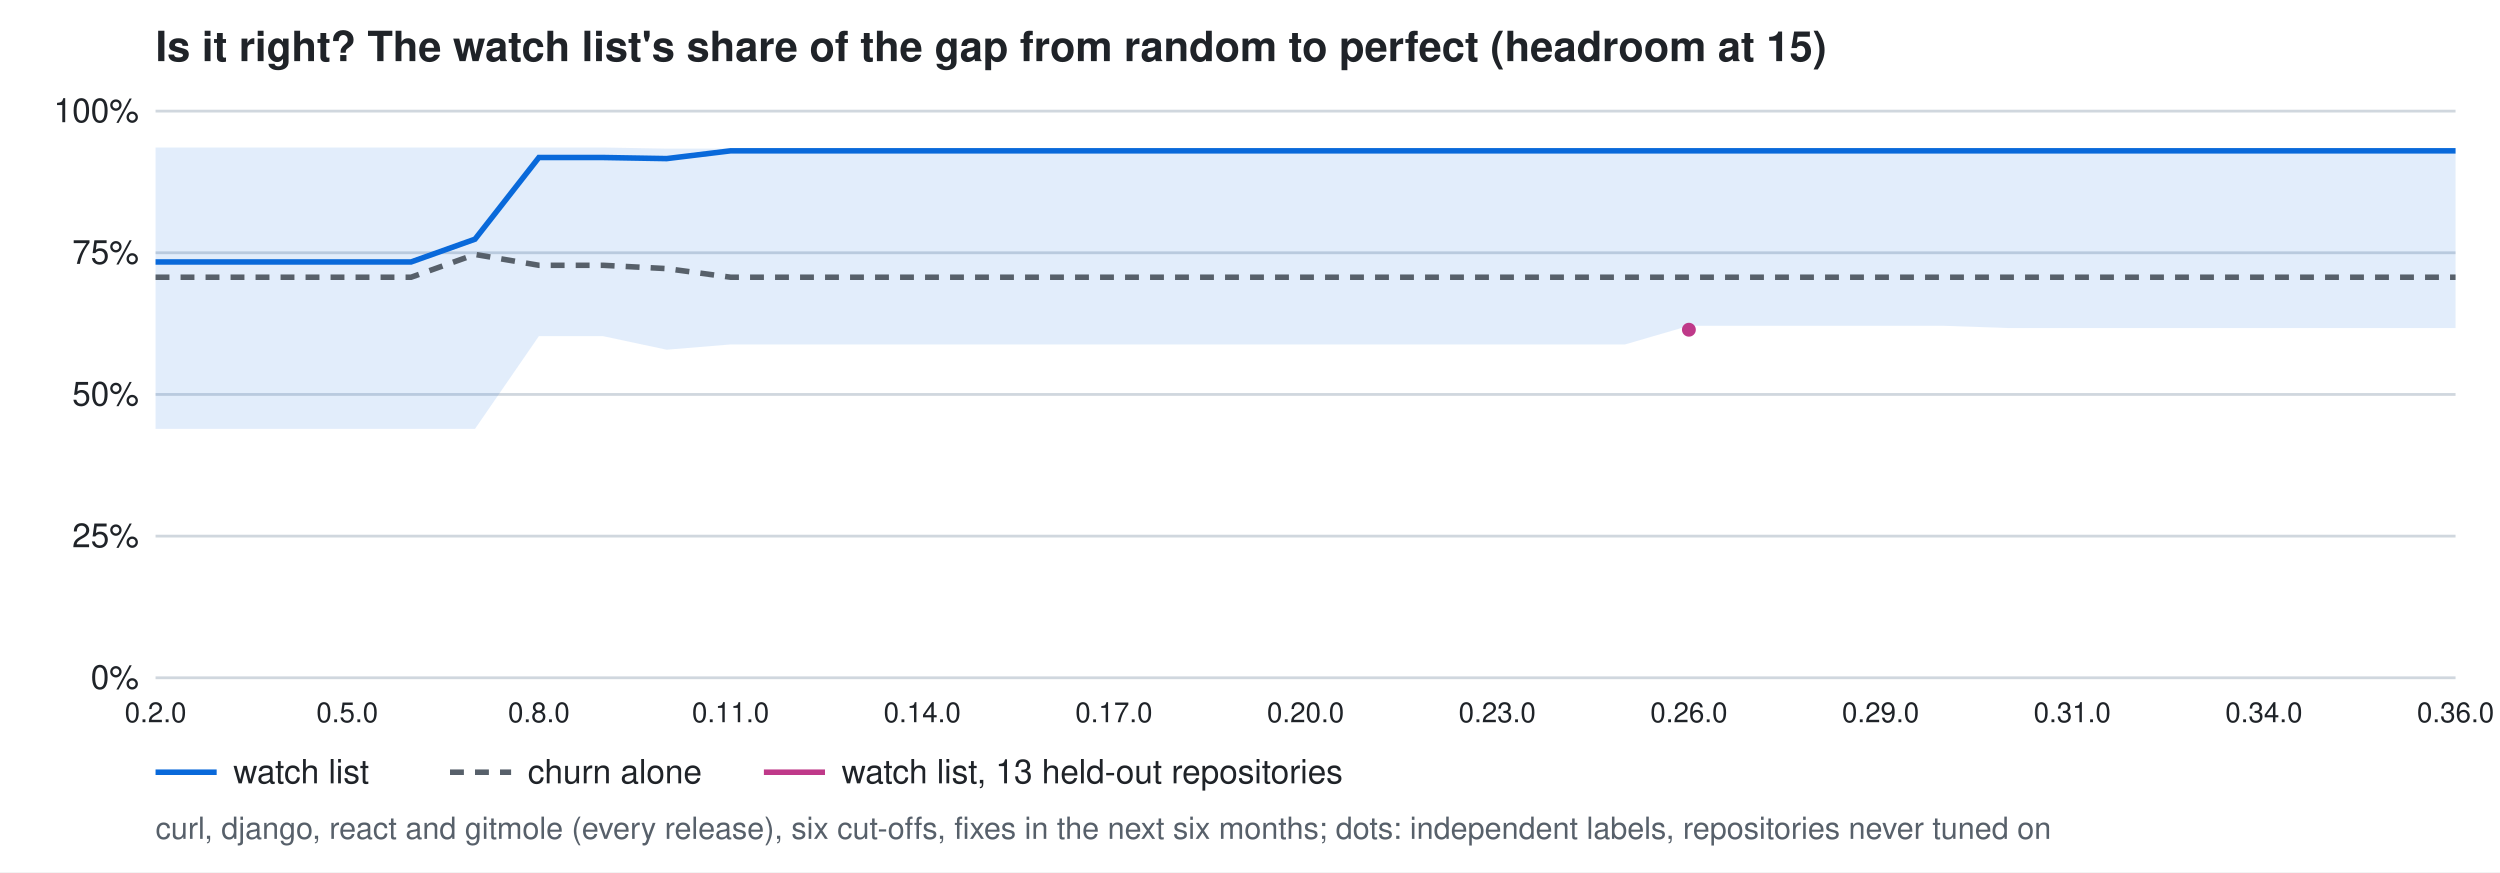
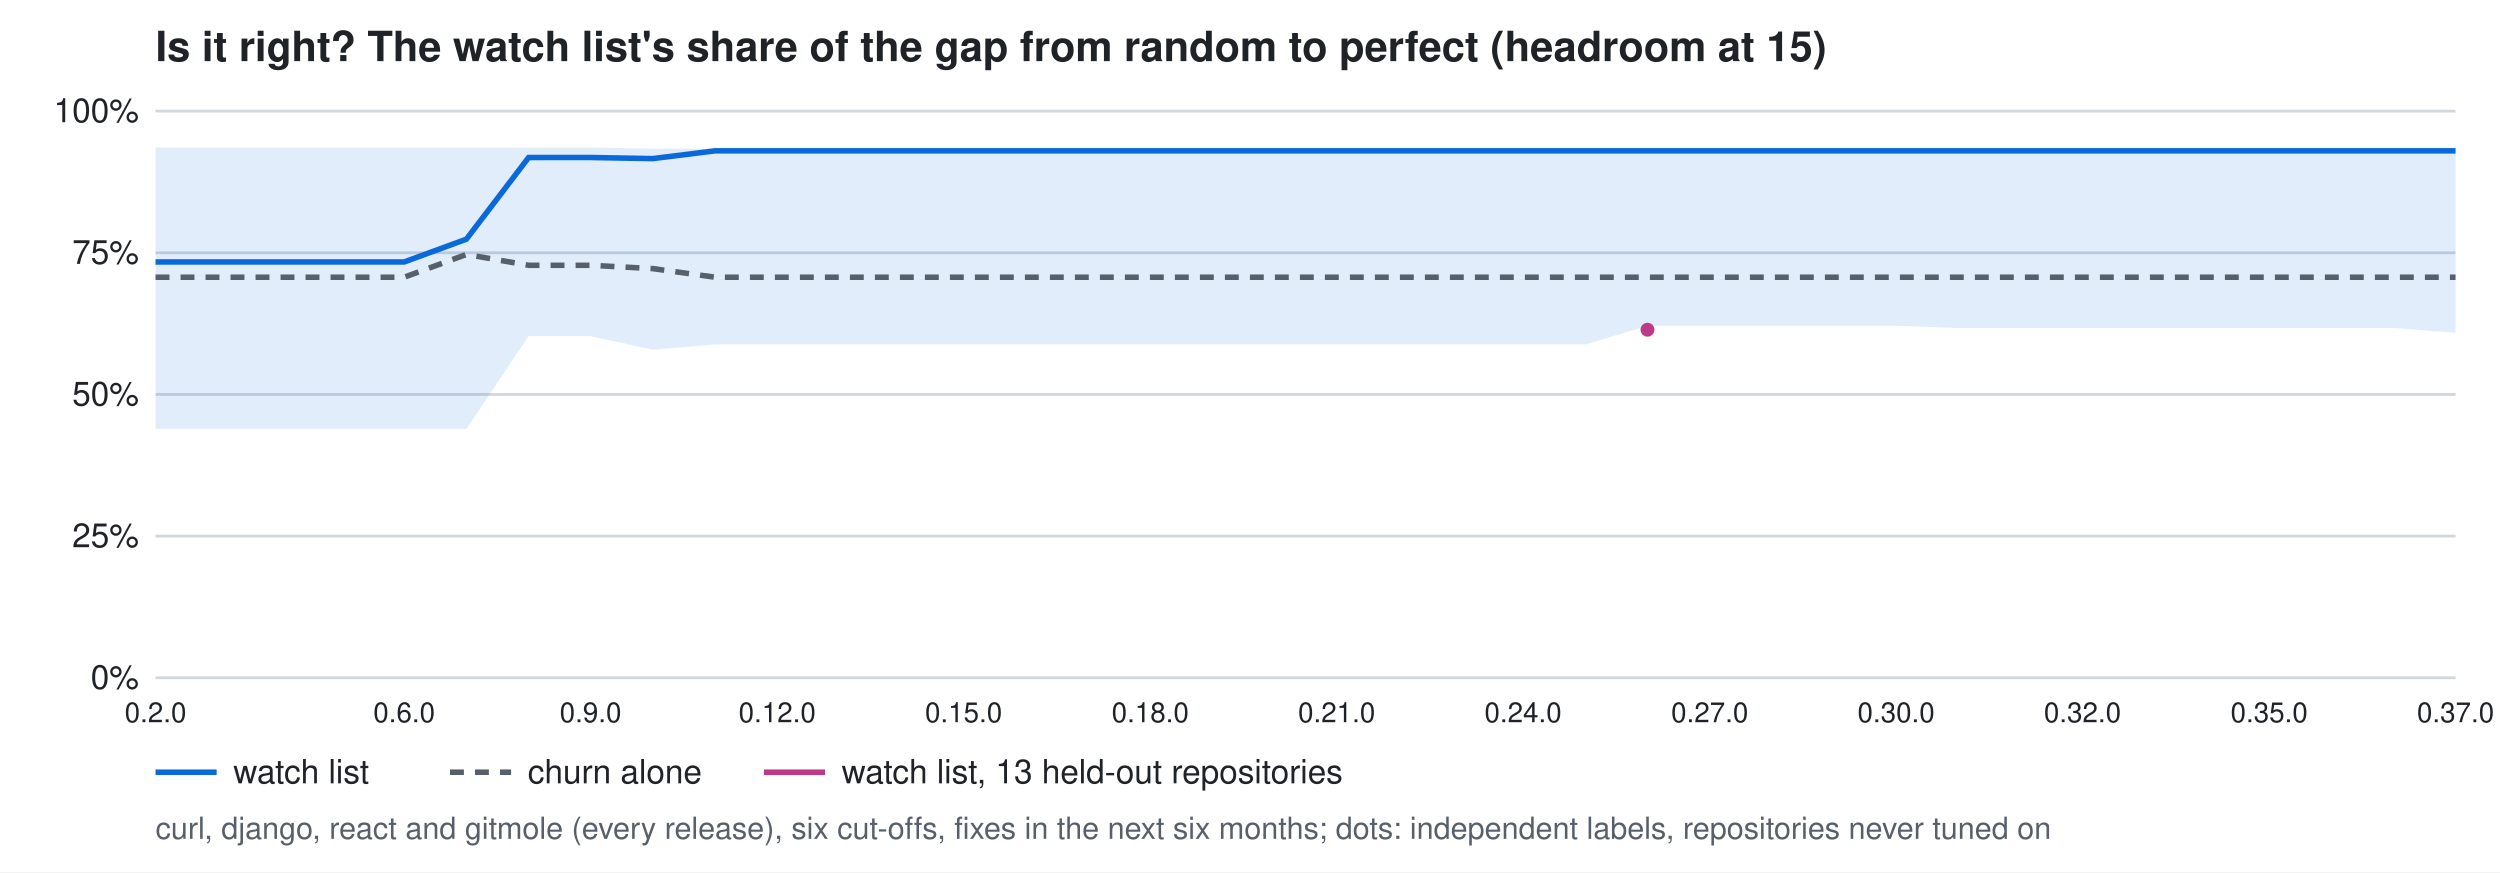
<svg xmlns="http://www.w3.org/2000/svg" width="900" height="314" viewBox="0 0 900 314" font-family="-apple-system,Segoe UI,Helvetica,Arial,sans-serif" font-size="12">
  <rect width="900" height="314" fill="#ffffff" />
  <text x="56" y="22" font-size="15" font-weight="600" fill="#1f2328">Is it right? The watch list's share of the gap from random to perfect (headroom at 15)</text>
  <line x1="56" y1="244.0" x2="884" y2="244.0" stroke="#d0d7de" stroke-width="1" />
  <text x="50" y="248.0" text-anchor="end" fill="#1f2328">0%</text>
  <line x1="56" y1="193.0" x2="884" y2="193.0" stroke="#d0d7de" stroke-width="1" />
  <text x="50" y="197.0" text-anchor="end" fill="#1f2328">25%</text>
  <line x1="56" y1="142.0" x2="884" y2="142.0" stroke="#d0d7de" stroke-width="1" />
  <text x="50" y="146.0" text-anchor="end" fill="#1f2328">50%</text>
  <line x1="56" y1="91.0" x2="884" y2="91.0" stroke="#d0d7de" stroke-width="1" />
  <text x="50" y="95.0" text-anchor="end" fill="#1f2328">75%</text>
  <line x1="56" y1="40.0" x2="884" y2="40.0" stroke="#d0d7de" stroke-width="1" />
  <text x="50" y="44.0" text-anchor="end" fill="#1f2328">100%</text>
  <text x="56.0" y="260" text-anchor="middle" fill="#1f2328" font-size="10">0.2.0</text>
-   <text x="125.0" y="260" text-anchor="middle" fill="#1f2328" font-size="10">0.5.0</text>
-   <text x="194.0" y="260" text-anchor="middle" fill="#1f2328" font-size="10">0.8.0</text>
-   <text x="263.0" y="260" text-anchor="middle" fill="#1f2328" font-size="10">0.11.0</text>
-   <text x="332.0" y="260" text-anchor="middle" fill="#1f2328" font-size="10">0.14.0</text>
-   <text x="401.0" y="260" text-anchor="middle" fill="#1f2328" font-size="10">0.17.0</text>
-   <text x="470.0" y="260" text-anchor="middle" fill="#1f2328" font-size="10">0.20.0</text>
-   <text x="539.0" y="260" text-anchor="middle" fill="#1f2328" font-size="10">0.23.0</text>
-   <text x="608.0" y="260" text-anchor="middle" fill="#1f2328" font-size="10">0.26.0</text>
-   <text x="677.0" y="260" text-anchor="middle" fill="#1f2328" font-size="10">0.29.0</text>
-   <text x="746.0" y="260" text-anchor="middle" fill="#1f2328" font-size="10">0.31.0</text>
-   <text x="815.0" y="260" text-anchor="middle" fill="#1f2328" font-size="10">0.34.0</text>
-   <text x="884.0" y="260" text-anchor="middle" fill="#1f2328" font-size="10">0.36.0</text>
-   <polygon points="56.0,53.1 79.0,53.1 102.0,53.1 125.0,53.1 148.0,53.1 171.0,53.1 194.0,53.1 217.0,53.1 240.0,53.5 263.0,53.5 286.0,53.5 309.0,53.5 332.0,53.5 355.0,53.5 378.0,53.5 401.0,53.5 424.0,53.5 447.0,53.5 470.0,53.5 493.0,53.5 516.0,53.5 539.0,53.5 562.0,53.5 585.0,53.5 608.0,53.5 631.0,53.5 654.0,53.5 677.0,53.5 700.0,53.5 723.0,53.5 746.0,53.5 769.0,53.5 792.0,53.5 815.0,53.5 838.0,53.5 861.0,53.5 884.0,53.5 884.0,118.1 861.0,118.1 838.0,118.1 815.0,118.1 792.0,118.1 769.0,118.1 746.0,118.1 723.0,118.1 700.0,117.3 677.0,117.3 654.0,117.3 631.0,117.3 608.0,117.3 585.0,124.0 562.0,124.0 539.0,124.0 516.0,124.0 493.0,124.0 470.0,124.0 447.0,124.0 424.0,124.0 401.0,124.0 378.0,124.0 355.0,124.0 332.0,124.0 309.0,124.0 286.0,124.0 263.0,124.0 240.0,125.9 217.0,121.0 194.0,121.0 171.0,154.4 148.0,154.4 125.0,154.4 102.0,154.4 79.0,154.4 56.0,154.4" fill="#0969da" fill-opacity="0.12" stroke="none" />
-   <polyline points="56.0,94.3 79.0,94.3 102.0,94.3 125.0,94.3 148.0,94.3 171.0,86.1 194.0,56.7 217.0,56.7 240.0,57.1 263.0,54.3 286.0,54.3 309.0,54.3 332.0,54.3 355.0,54.3 378.0,54.3 401.0,54.3 424.0,54.3 447.0,54.3 470.0,54.3 493.0,54.3 516.0,54.3 539.0,54.3 562.0,54.3 585.0,54.3 608.0,54.3 631.0,54.3 654.0,54.3 677.0,54.3 700.0,54.3 723.0,54.3 746.0,54.3 769.0,54.3 792.0,54.3 815.0,54.3 838.0,54.3 861.0,54.3 884.0,54.3" fill="none" stroke="#0969da" stroke-width="2" />
-   <polyline points="56.0,99.8 79.0,99.8 102.0,99.8 125.0,99.8 148.0,99.8 171.0,91.6 194.0,95.5 217.0,95.5 240.0,96.7 263.0,99.8 286.0,99.8 309.0,99.8 332.0,99.8 355.0,99.8 378.0,99.8 401.0,99.8 424.0,99.8 447.0,99.8 470.0,99.8 493.0,99.8 516.0,99.8 539.0,99.8 562.0,99.8 585.0,99.8 608.0,99.8 631.0,99.8 654.0,99.8 677.0,99.8 700.0,99.8 723.0,99.8 746.0,99.8 769.0,99.8 792.0,99.8 815.0,99.8 838.0,99.8 861.0,99.8 884.0,99.8" fill="none" stroke="#57606a" stroke-width="2" stroke-dasharray="5 4" />
-   <circle cx="608.0" cy="118.7" r="2.5" fill="#bf3989" />
+   <text x="145.5" y="260" text-anchor="middle" fill="#1f2328" font-size="10">0.6.0</text>
+   <text x="212.6" y="260" text-anchor="middle" fill="#1f2328" font-size="10">0.9.0</text>
+   <text x="279.8" y="260" text-anchor="middle" fill="#1f2328" font-size="10">0.12.0</text>
+   <text x="346.9" y="260" text-anchor="middle" fill="#1f2328" font-size="10">0.15.0</text>
+   <text x="414.1" y="260" text-anchor="middle" fill="#1f2328" font-size="10">0.18.0</text>
+   <text x="481.2" y="260" text-anchor="middle" fill="#1f2328" font-size="10">0.21.0</text>
+   <text x="548.3" y="260" text-anchor="middle" fill="#1f2328" font-size="10">0.24.0</text>
+   <text x="615.5" y="260" text-anchor="middle" fill="#1f2328" font-size="10">0.27.0</text>
+   <text x="682.6" y="260" text-anchor="middle" fill="#1f2328" font-size="10">0.30.0</text>
+   <text x="749.7" y="260" text-anchor="middle" fill="#1f2328" font-size="10">0.32.0</text>
+   <text x="816.9" y="260" text-anchor="middle" fill="#1f2328" font-size="10">0.35.0</text>
+   <text x="884.0" y="260" text-anchor="middle" fill="#1f2328" font-size="10">0.37.0</text>
+   <polygon points="56.0,53.1 78.4,53.1 100.8,53.1 123.1,53.1 145.5,53.1 167.9,53.1 190.3,53.1 212.6,53.1 235.0,53.5 257.4,53.5 279.8,53.5 302.2,53.5 324.5,53.5 346.9,53.5 369.3,53.5 391.7,53.5 414.1,53.5 436.4,53.5 458.8,53.5 481.2,53.5 503.6,53.5 525.9,53.5 548.3,53.5 570.7,53.5 593.1,53.5 615.5,53.5 637.8,53.5 660.2,53.5 682.6,53.5 705.0,53.5 727.4,53.5 749.7,53.5 772.1,53.5 794.5,53.5 816.9,53.5 839.2,53.5 861.6,53.5 884.0,53.5 884.0,119.8 861.6,118.1 839.2,118.1 816.9,118.1 794.5,118.1 772.1,118.1 749.7,118.1 727.4,118.1 705.0,118.1 682.6,117.3 660.2,117.3 637.8,117.3 615.5,117.3 593.1,117.3 570.7,124.0 548.3,124.0 525.9,124.0 503.6,124.0 481.2,124.0 458.8,124.0 436.4,124.0 414.1,124.0 391.7,124.0 369.3,124.0 346.9,124.0 324.5,124.0 302.2,124.0 279.8,124.0 257.4,124.0 235.0,125.9 212.6,121.0 190.3,121.0 167.9,154.4 145.5,154.4 123.1,154.4 100.8,154.4 78.4,154.4 56.0,154.4" fill="#0969da" fill-opacity="0.12" stroke="none" />
+   <polyline points="56.0,94.3 78.4,94.3 100.8,94.3 123.1,94.3 145.5,94.3 167.9,86.1 190.3,56.7 212.6,56.7 235.0,57.1 257.4,54.3 279.8,54.3 302.2,54.3 324.5,54.3 346.9,54.3 369.3,54.3 391.7,54.3 414.1,54.3 436.4,54.3 458.8,54.3 481.2,54.3 503.6,54.3 525.9,54.3 548.3,54.3 570.7,54.3 593.1,54.3 615.5,54.3 637.8,54.3 660.2,54.3 682.6,54.3 705.0,54.3 727.4,54.3 749.7,54.3 772.1,54.3 794.5,54.3 816.9,54.3 839.2,54.3 861.6,54.3 884.0,54.3" fill="none" stroke="#0969da" stroke-width="2" />
+   <polyline points="56.0,99.8 78.4,99.8 100.8,99.8 123.1,99.8 145.5,99.8 167.9,91.6 190.3,95.5 212.6,95.5 235.0,96.7 257.4,99.8 279.8,99.8 302.2,99.8 324.5,99.8 346.9,99.8 369.3,99.8 391.7,99.8 414.1,99.8 436.4,99.8 458.8,99.8 481.2,99.8 503.6,99.8 525.9,99.8 548.3,99.8 570.7,99.8 593.1,99.8 615.5,99.8 637.8,99.8 660.2,99.8 682.6,99.8 705.0,99.8 727.4,99.8 749.7,99.8 772.1,99.8 794.5,99.8 816.9,99.8 839.2,99.8 861.6,99.8 884.0,99.8" fill="none" stroke="#57606a" stroke-width="2" stroke-dasharray="5 4" />
+   <circle cx="593.1" cy="118.7" r="2.5" fill="#bf3989" />
  <line x1="56" y1="278" x2="78" y2="278" stroke="#0969da" stroke-width="2" />
  <text x="84" y="282" fill="#1f2328">watch list</text>
  <line x1="162" y1="278" x2="184" y2="278" stroke="#57606a" stroke-width="2" stroke-dasharray="5 4" />
  <text x="190" y="282" fill="#1f2328">churn alone</text>
  <line x1="275" y1="278" x2="297" y2="278" stroke="#bf3989" stroke-width="2" />
  <text x="303" y="282" fill="#1f2328">watch list, 13 held-out repositories</text>
  <text x="56" y="302" fill="#57606a" font-size="11">curl, django, react and gitmole (every release), six cut-offs, fixes in the next six months; dots: independent labels, repositories never tuned on</text>
</svg>
